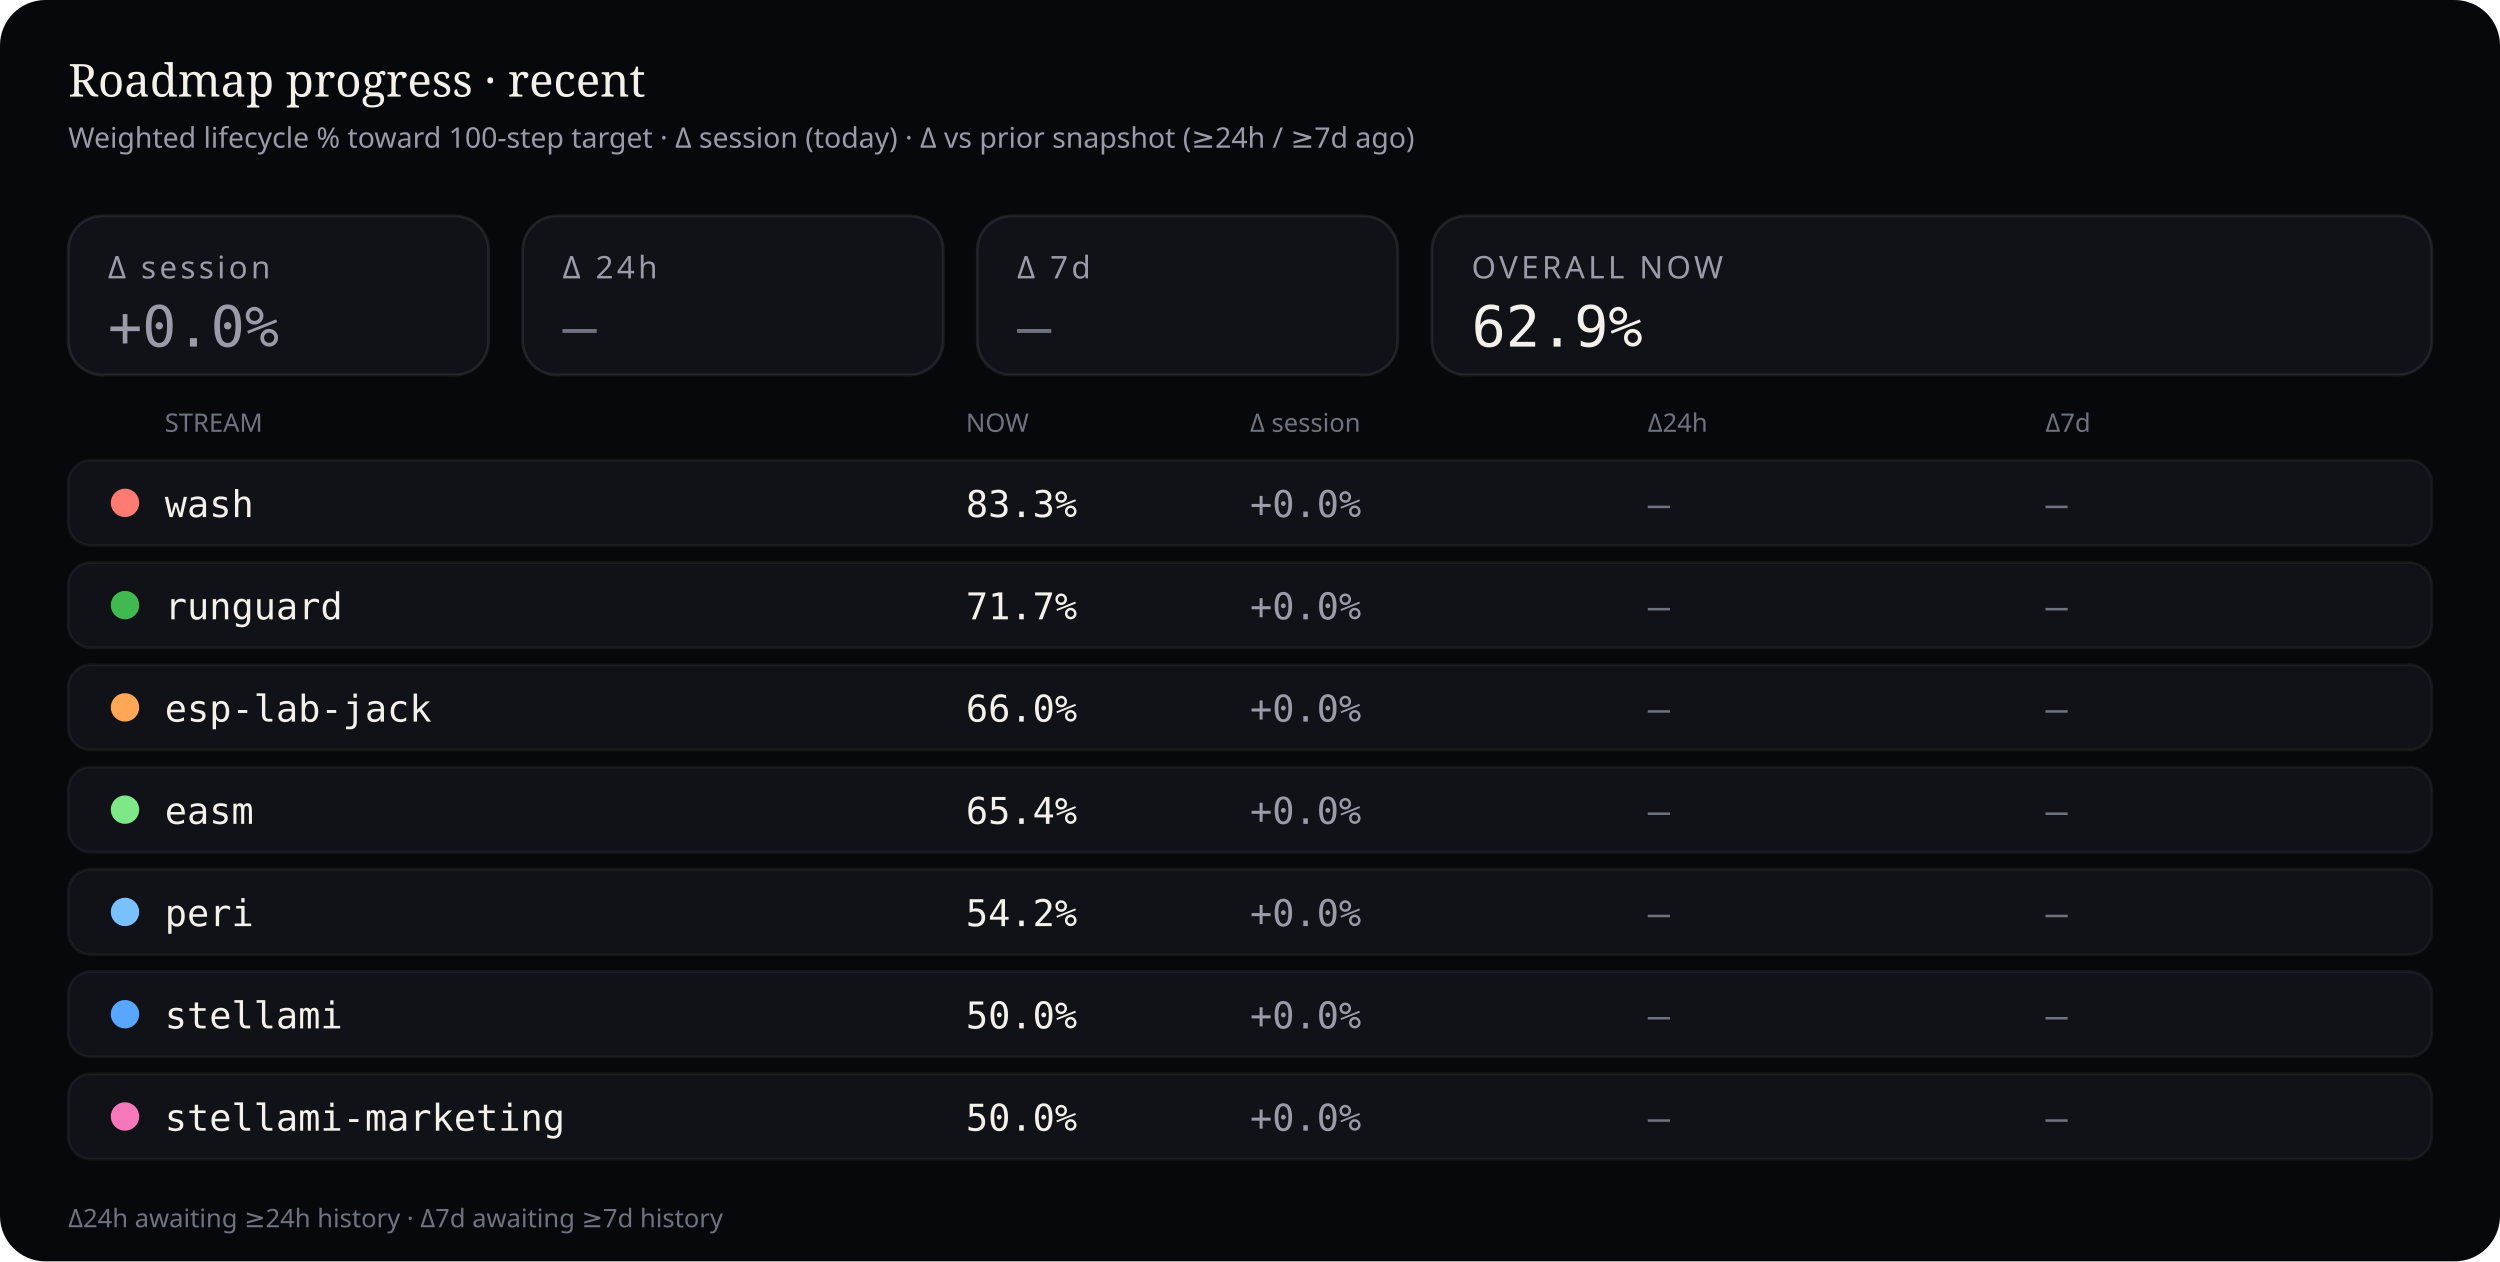
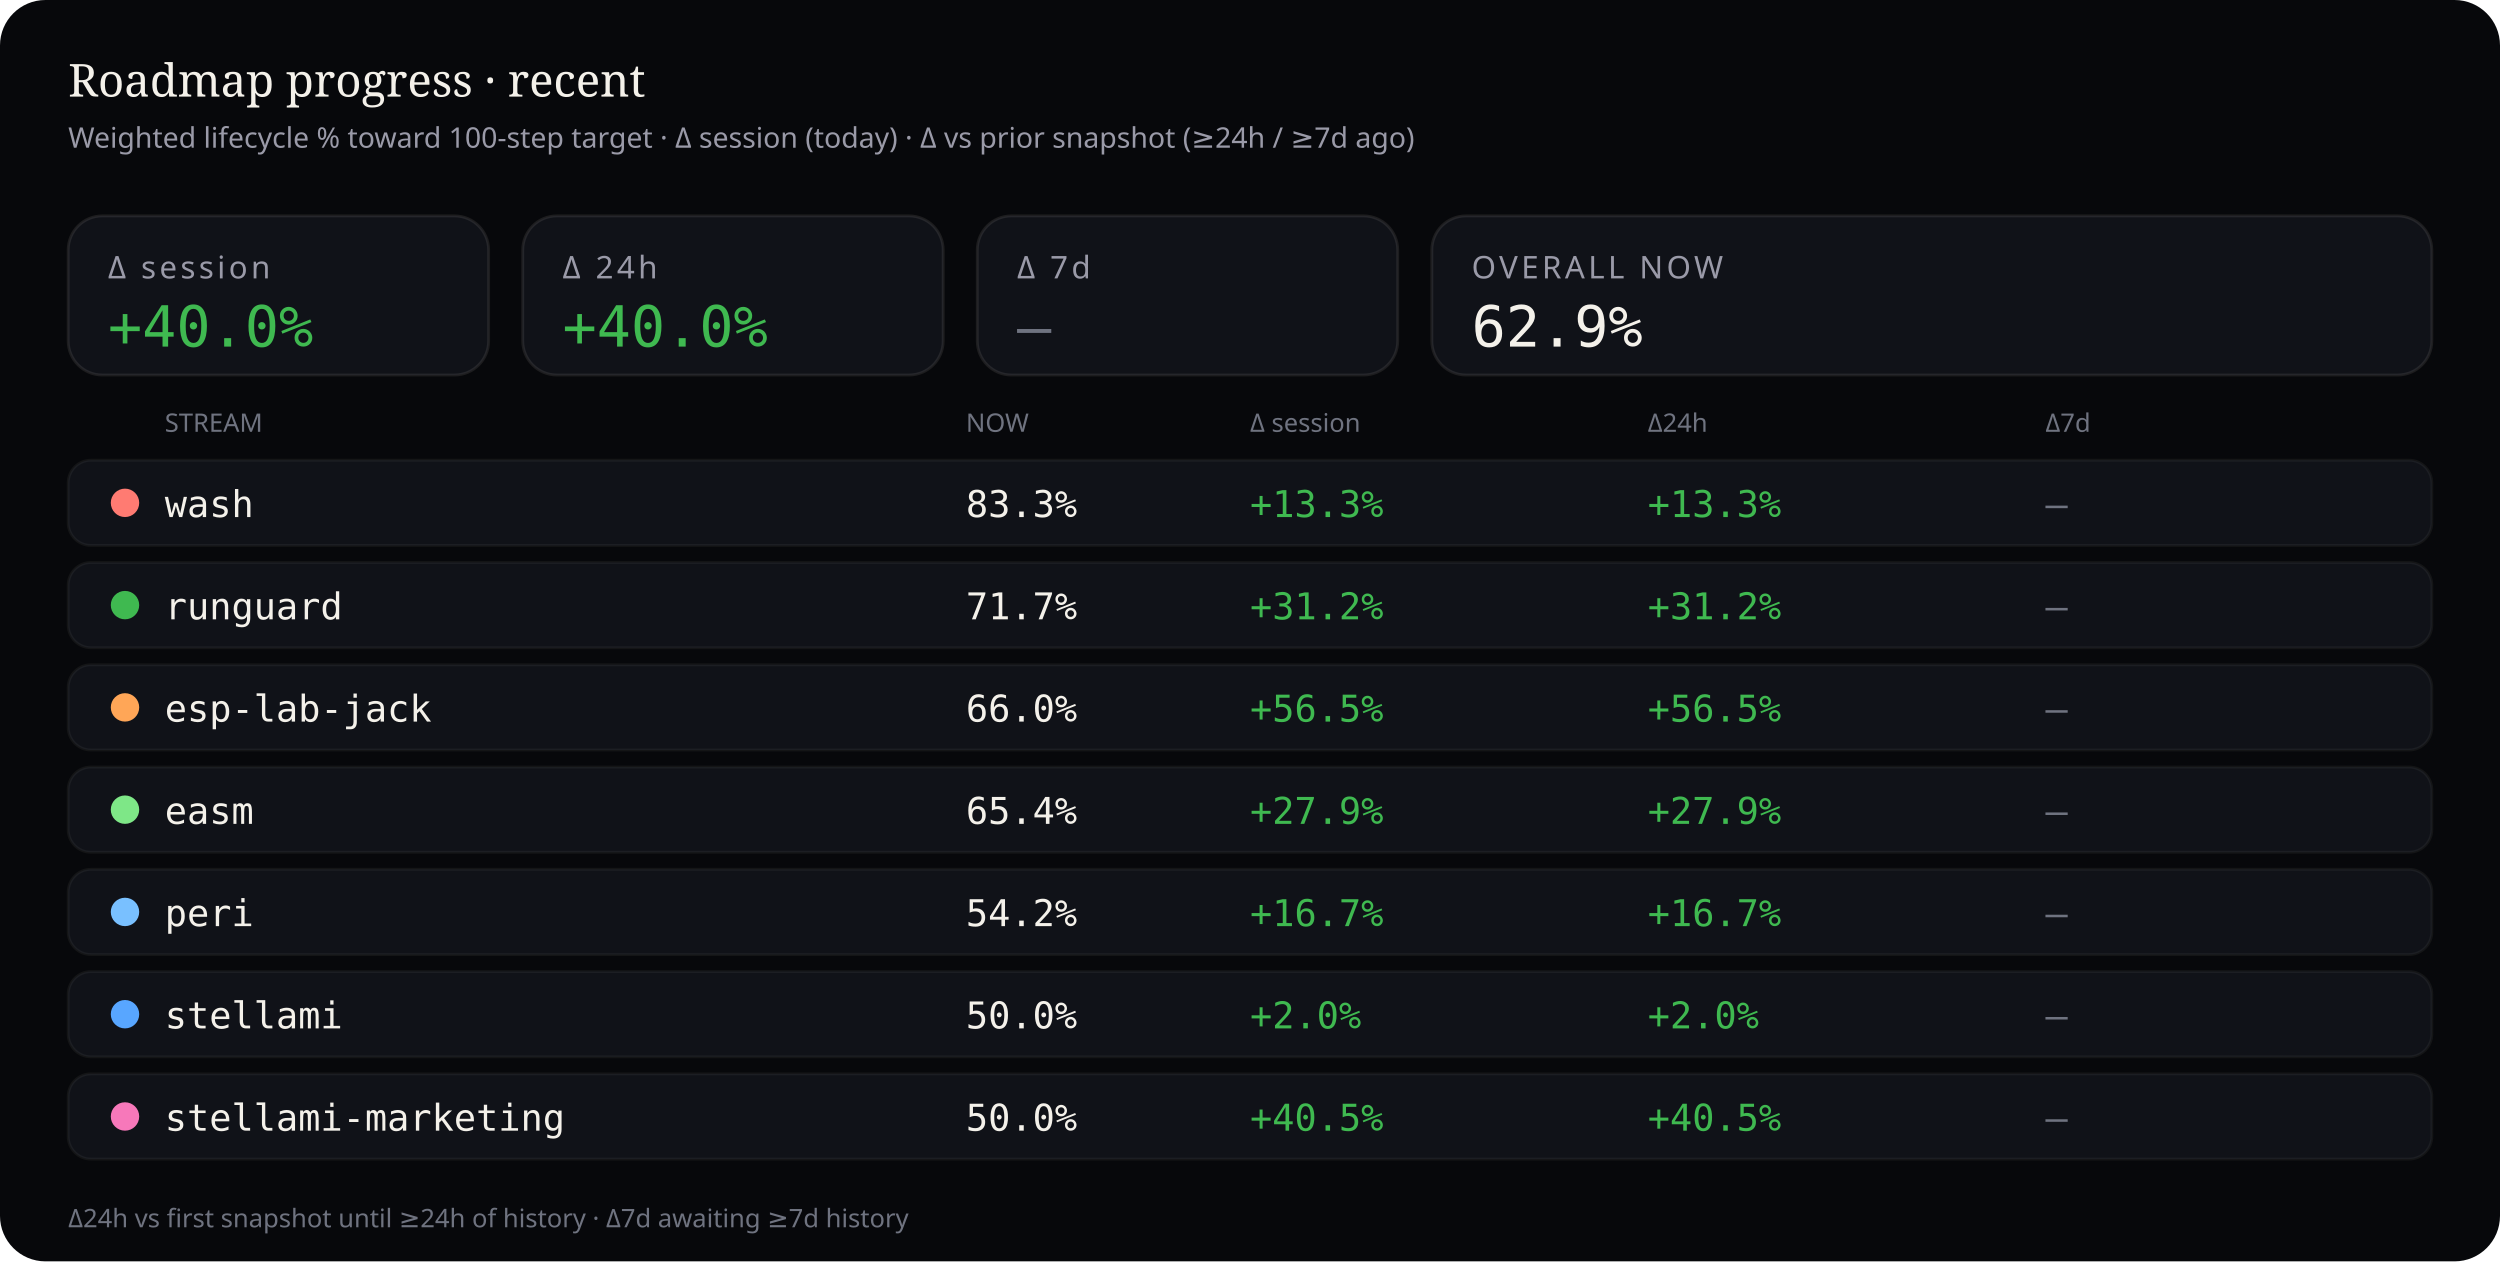
<svg xmlns="http://www.w3.org/2000/svg" viewBox="0 0 880 444" width="880" height="444" role="img" aria-label="Roadmap progress deltas — session, 24 hours, and 7 days">
  <rect width="880" height="444" rx="16" fill="#07080b" />
  <text x="24" y="34" fill="#f4f1ea" font-size="16" font-family="ui-serif, Georgia, serif">Roadmap progress · recent</text>
  <text x="24" y="52" fill="#9a9aa8" font-size="10" font-family="ui-sans-serif, system-ui, sans-serif">Weighted lifecycle % toward 100-step target · Δ session (today) · Δ vs prior snapshot (≥24h / ≥7d ago)</text>
  <rect x="24" y="76" width="148" height="56" rx="12" fill="#101218" stroke="rgba(232,228,214,0.10)" />
  <text x="38" y="98" fill="#9a9aa8" font-size="11" font-family="ui-sans-serif, system-ui, sans-serif" letter-spacing="1.2">Δ session</text>
-   <text x="38" y="122" fill="#9a9aa8" font-size="20" font-family="ui-monospace, SFMono-Regular, monospace">+0.0%</text>
+   <text x="38" y="122" fill="#3fb950" font-size="20" font-family="ui-monospace, SFMono-Regular, monospace">+40.0%</text>
  <rect x="184" y="76" width="148" height="56" rx="12" fill="#101218" stroke="rgba(232,228,214,0.10)" />
  <text x="198" y="98" fill="#9a9aa8" font-size="11" font-family="ui-sans-serif, system-ui, sans-serif" letter-spacing="1.2">Δ 24h</text>
-   <text x="198" y="122" fill="#6f7380" font-size="20" font-family="ui-monospace, SFMono-Regular, monospace">—</text>
+   <text x="198" y="122" fill="#3fb950" font-size="20" font-family="ui-monospace, SFMono-Regular, monospace">+40.0%</text>
  <rect x="344" y="76" width="148" height="56" rx="12" fill="#101218" stroke="rgba(232,228,214,0.10)" />
  <text x="358" y="98" fill="#9a9aa8" font-size="11" font-family="ui-sans-serif, system-ui, sans-serif" letter-spacing="1.2">Δ 7d</text>
  <text x="358" y="122" fill="#6f7380" font-size="20" font-family="ui-monospace, SFMono-Regular, monospace">—</text>
  <rect x="504" y="76" width="352" height="56" rx="12" fill="#101218" stroke="rgba(232,228,214,0.10)" />
  <text x="518" y="98" fill="#9a9aa8" font-size="11" font-family="ui-sans-serif, system-ui, sans-serif" letter-spacing="1.2">OVERALL NOW</text>
  <text x="518" y="122" fill="#f4f1ea" font-size="20" font-family="ui-monospace, SFMono-Regular, monospace">62.9%</text>
  <text x="58" y="152" fill="#6f7380" font-size="9" font-family="ui-sans-serif, system-ui, sans-serif">STREAM</text>
  <text x="340" y="152" fill="#6f7380" font-size="9" font-family="ui-sans-serif, system-ui, sans-serif">NOW</text>
  <text x="440" y="152" fill="#6f7380" font-size="9" font-family="ui-sans-serif, system-ui, sans-serif">Δ session</text>
  <text x="580" y="152" fill="#6f7380" font-size="9" font-family="ui-sans-serif, system-ui, sans-serif">Δ24h</text>
  <text x="720" y="152" fill="#6f7380" font-size="9" font-family="ui-sans-serif, system-ui, sans-serif">Δ7d</text>
  <rect x="24" y="162" width="832" height="30" rx="8" fill="#101218" stroke="rgba(232,228,214,0.06)" />
  <circle cx="44" cy="177" r="5" fill="#ff7b72" />
  <text x="58" y="182" fill="#f4f1ea" font-size="13" font-family="ui-monospace, SFMono-Regular, monospace">wash</text>
  <text x="340" y="182" fill="#f4f1ea" font-size="13" font-family="ui-monospace, SFMono-Regular, monospace">83.3%</text>
-   <text x="440" y="182" fill="#9a9aa8" font-size="13" font-family="ui-monospace, SFMono-Regular, monospace">+0.0%</text>
-   <text x="580" y="182" fill="#6f7380" font-size="13" font-family="ui-monospace, SFMono-Regular, monospace">—</text>
+   <text x="440" y="182" fill="#3fb950" font-size="13" font-family="ui-monospace, SFMono-Regular, monospace">+13.3%</text>
+   <text x="580" y="182" fill="#3fb950" font-size="13" font-family="ui-monospace, SFMono-Regular, monospace">+13.3%</text>
  <text x="720" y="182" fill="#6f7380" font-size="13" font-family="ui-monospace, SFMono-Regular, monospace">—</text>
  <rect x="24" y="198" width="832" height="30" rx="8" fill="#101218" stroke="rgba(232,228,214,0.06)" />
  <circle cx="44" cy="213" r="5" fill="#3fb950" />
  <text x="58" y="218" fill="#f4f1ea" font-size="13" font-family="ui-monospace, SFMono-Regular, monospace">runguard</text>
  <text x="340" y="218" fill="#f4f1ea" font-size="13" font-family="ui-monospace, SFMono-Regular, monospace">71.7%</text>
-   <text x="440" y="218" fill="#9a9aa8" font-size="13" font-family="ui-monospace, SFMono-Regular, monospace">+0.0%</text>
-   <text x="580" y="218" fill="#6f7380" font-size="13" font-family="ui-monospace, SFMono-Regular, monospace">—</text>
+   <text x="440" y="218" fill="#3fb950" font-size="13" font-family="ui-monospace, SFMono-Regular, monospace">+31.2%</text>
+   <text x="580" y="218" fill="#3fb950" font-size="13" font-family="ui-monospace, SFMono-Regular, monospace">+31.2%</text>
  <text x="720" y="218" fill="#6f7380" font-size="13" font-family="ui-monospace, SFMono-Regular, monospace">—</text>
  <rect x="24" y="234" width="832" height="30" rx="8" fill="#101218" stroke="rgba(232,228,214,0.06)" />
  <circle cx="44" cy="249" r="5" fill="#ffa657" />
  <text x="58" y="254" fill="#f4f1ea" font-size="13" font-family="ui-monospace, SFMono-Regular, monospace">esp-lab-jack</text>
  <text x="340" y="254" fill="#f4f1ea" font-size="13" font-family="ui-monospace, SFMono-Regular, monospace">66.0%</text>
-   <text x="440" y="254" fill="#9a9aa8" font-size="13" font-family="ui-monospace, SFMono-Regular, monospace">+0.0%</text>
-   <text x="580" y="254" fill="#6f7380" font-size="13" font-family="ui-monospace, SFMono-Regular, monospace">—</text>
+   <text x="440" y="254" fill="#3fb950" font-size="13" font-family="ui-monospace, SFMono-Regular, monospace">+56.5%</text>
+   <text x="580" y="254" fill="#3fb950" font-size="13" font-family="ui-monospace, SFMono-Regular, monospace">+56.5%</text>
  <text x="720" y="254" fill="#6f7380" font-size="13" font-family="ui-monospace, SFMono-Regular, monospace">—</text>
  <rect x="24" y="270" width="832" height="30" rx="8" fill="#101218" stroke="rgba(232,228,214,0.06)" />
  <circle cx="44" cy="285" r="5" fill="#7ee787" />
  <text x="58" y="290" fill="#f4f1ea" font-size="13" font-family="ui-monospace, SFMono-Regular, monospace">easm</text>
  <text x="340" y="290" fill="#f4f1ea" font-size="13" font-family="ui-monospace, SFMono-Regular, monospace">65.4%</text>
-   <text x="440" y="290" fill="#9a9aa8" font-size="13" font-family="ui-monospace, SFMono-Regular, monospace">+0.0%</text>
-   <text x="580" y="290" fill="#6f7380" font-size="13" font-family="ui-monospace, SFMono-Regular, monospace">—</text>
+   <text x="440" y="290" fill="#3fb950" font-size="13" font-family="ui-monospace, SFMono-Regular, monospace">+27.9%</text>
+   <text x="580" y="290" fill="#3fb950" font-size="13" font-family="ui-monospace, SFMono-Regular, monospace">+27.9%</text>
  <text x="720" y="290" fill="#6f7380" font-size="13" font-family="ui-monospace, SFMono-Regular, monospace">—</text>
  <rect x="24" y="306" width="832" height="30" rx="8" fill="#101218" stroke="rgba(232,228,214,0.06)" />
  <circle cx="44" cy="321" r="5" fill="#79c0ff" />
  <text x="58" y="326" fill="#f4f1ea" font-size="13" font-family="ui-monospace, SFMono-Regular, monospace">peri</text>
  <text x="340" y="326" fill="#f4f1ea" font-size="13" font-family="ui-monospace, SFMono-Regular, monospace">54.2%</text>
-   <text x="440" y="326" fill="#9a9aa8" font-size="13" font-family="ui-monospace, SFMono-Regular, monospace">+0.0%</text>
-   <text x="580" y="326" fill="#6f7380" font-size="13" font-family="ui-monospace, SFMono-Regular, monospace">—</text>
+   <text x="440" y="326" fill="#3fb950" font-size="13" font-family="ui-monospace, SFMono-Regular, monospace">+16.7%</text>
+   <text x="580" y="326" fill="#3fb950" font-size="13" font-family="ui-monospace, SFMono-Regular, monospace">+16.7%</text>
  <text x="720" y="326" fill="#6f7380" font-size="13" font-family="ui-monospace, SFMono-Regular, monospace">—</text>
  <rect x="24" y="342" width="832" height="30" rx="8" fill="#101218" stroke="rgba(232,228,214,0.06)" />
  <circle cx="44" cy="357" r="5" fill="#58a6ff" />
  <text x="58" y="362" fill="#f4f1ea" font-size="13" font-family="ui-monospace, SFMono-Regular, monospace">stellami</text>
  <text x="340" y="362" fill="#f4f1ea" font-size="13" font-family="ui-monospace, SFMono-Regular, monospace">50.0%</text>
-   <text x="440" y="362" fill="#9a9aa8" font-size="13" font-family="ui-monospace, SFMono-Regular, monospace">+0.0%</text>
-   <text x="580" y="362" fill="#6f7380" font-size="13" font-family="ui-monospace, SFMono-Regular, monospace">—</text>
+   <text x="440" y="362" fill="#3fb950" font-size="13" font-family="ui-monospace, SFMono-Regular, monospace">+2.0%</text>
+   <text x="580" y="362" fill="#3fb950" font-size="13" font-family="ui-monospace, SFMono-Regular, monospace">+2.0%</text>
  <text x="720" y="362" fill="#6f7380" font-size="13" font-family="ui-monospace, SFMono-Regular, monospace">—</text>
  <rect x="24" y="378" width="832" height="30" rx="8" fill="#101218" stroke="rgba(232,228,214,0.06)" />
  <circle cx="44" cy="393" r="5" fill="#f778ba" />
  <text x="58" y="398" fill="#f4f1ea" font-size="13" font-family="ui-monospace, SFMono-Regular, monospace">stellami-marketing</text>
  <text x="340" y="398" fill="#f4f1ea" font-size="13" font-family="ui-monospace, SFMono-Regular, monospace">50.0%</text>
-   <text x="440" y="398" fill="#9a9aa8" font-size="13" font-family="ui-monospace, SFMono-Regular, monospace">+0.0%</text>
-   <text x="580" y="398" fill="#6f7380" font-size="13" font-family="ui-monospace, SFMono-Regular, monospace">—</text>
+   <text x="440" y="398" fill="#3fb950" font-size="13" font-family="ui-monospace, SFMono-Regular, monospace">+40.5%</text>
+   <text x="580" y="398" fill="#3fb950" font-size="13" font-family="ui-monospace, SFMono-Regular, monospace">+40.5%</text>
  <text x="720" y="398" fill="#6f7380" font-size="13" font-family="ui-monospace, SFMono-Regular, monospace">—</text>
-   <text x="24" y="432" fill="#6f7380" font-size="9" font-family="ui-sans-serif, system-ui, sans-serif">Δ24h awaiting ≥24h history · Δ7d awaiting ≥7d history</text>
+   <text x="24" y="432" fill="#6f7380" font-size="9" font-family="ui-sans-serif, system-ui, sans-serif">Δ24h vs first snapshot until ≥24h of history · Δ7d awaiting ≥7d history</text>
</svg>
